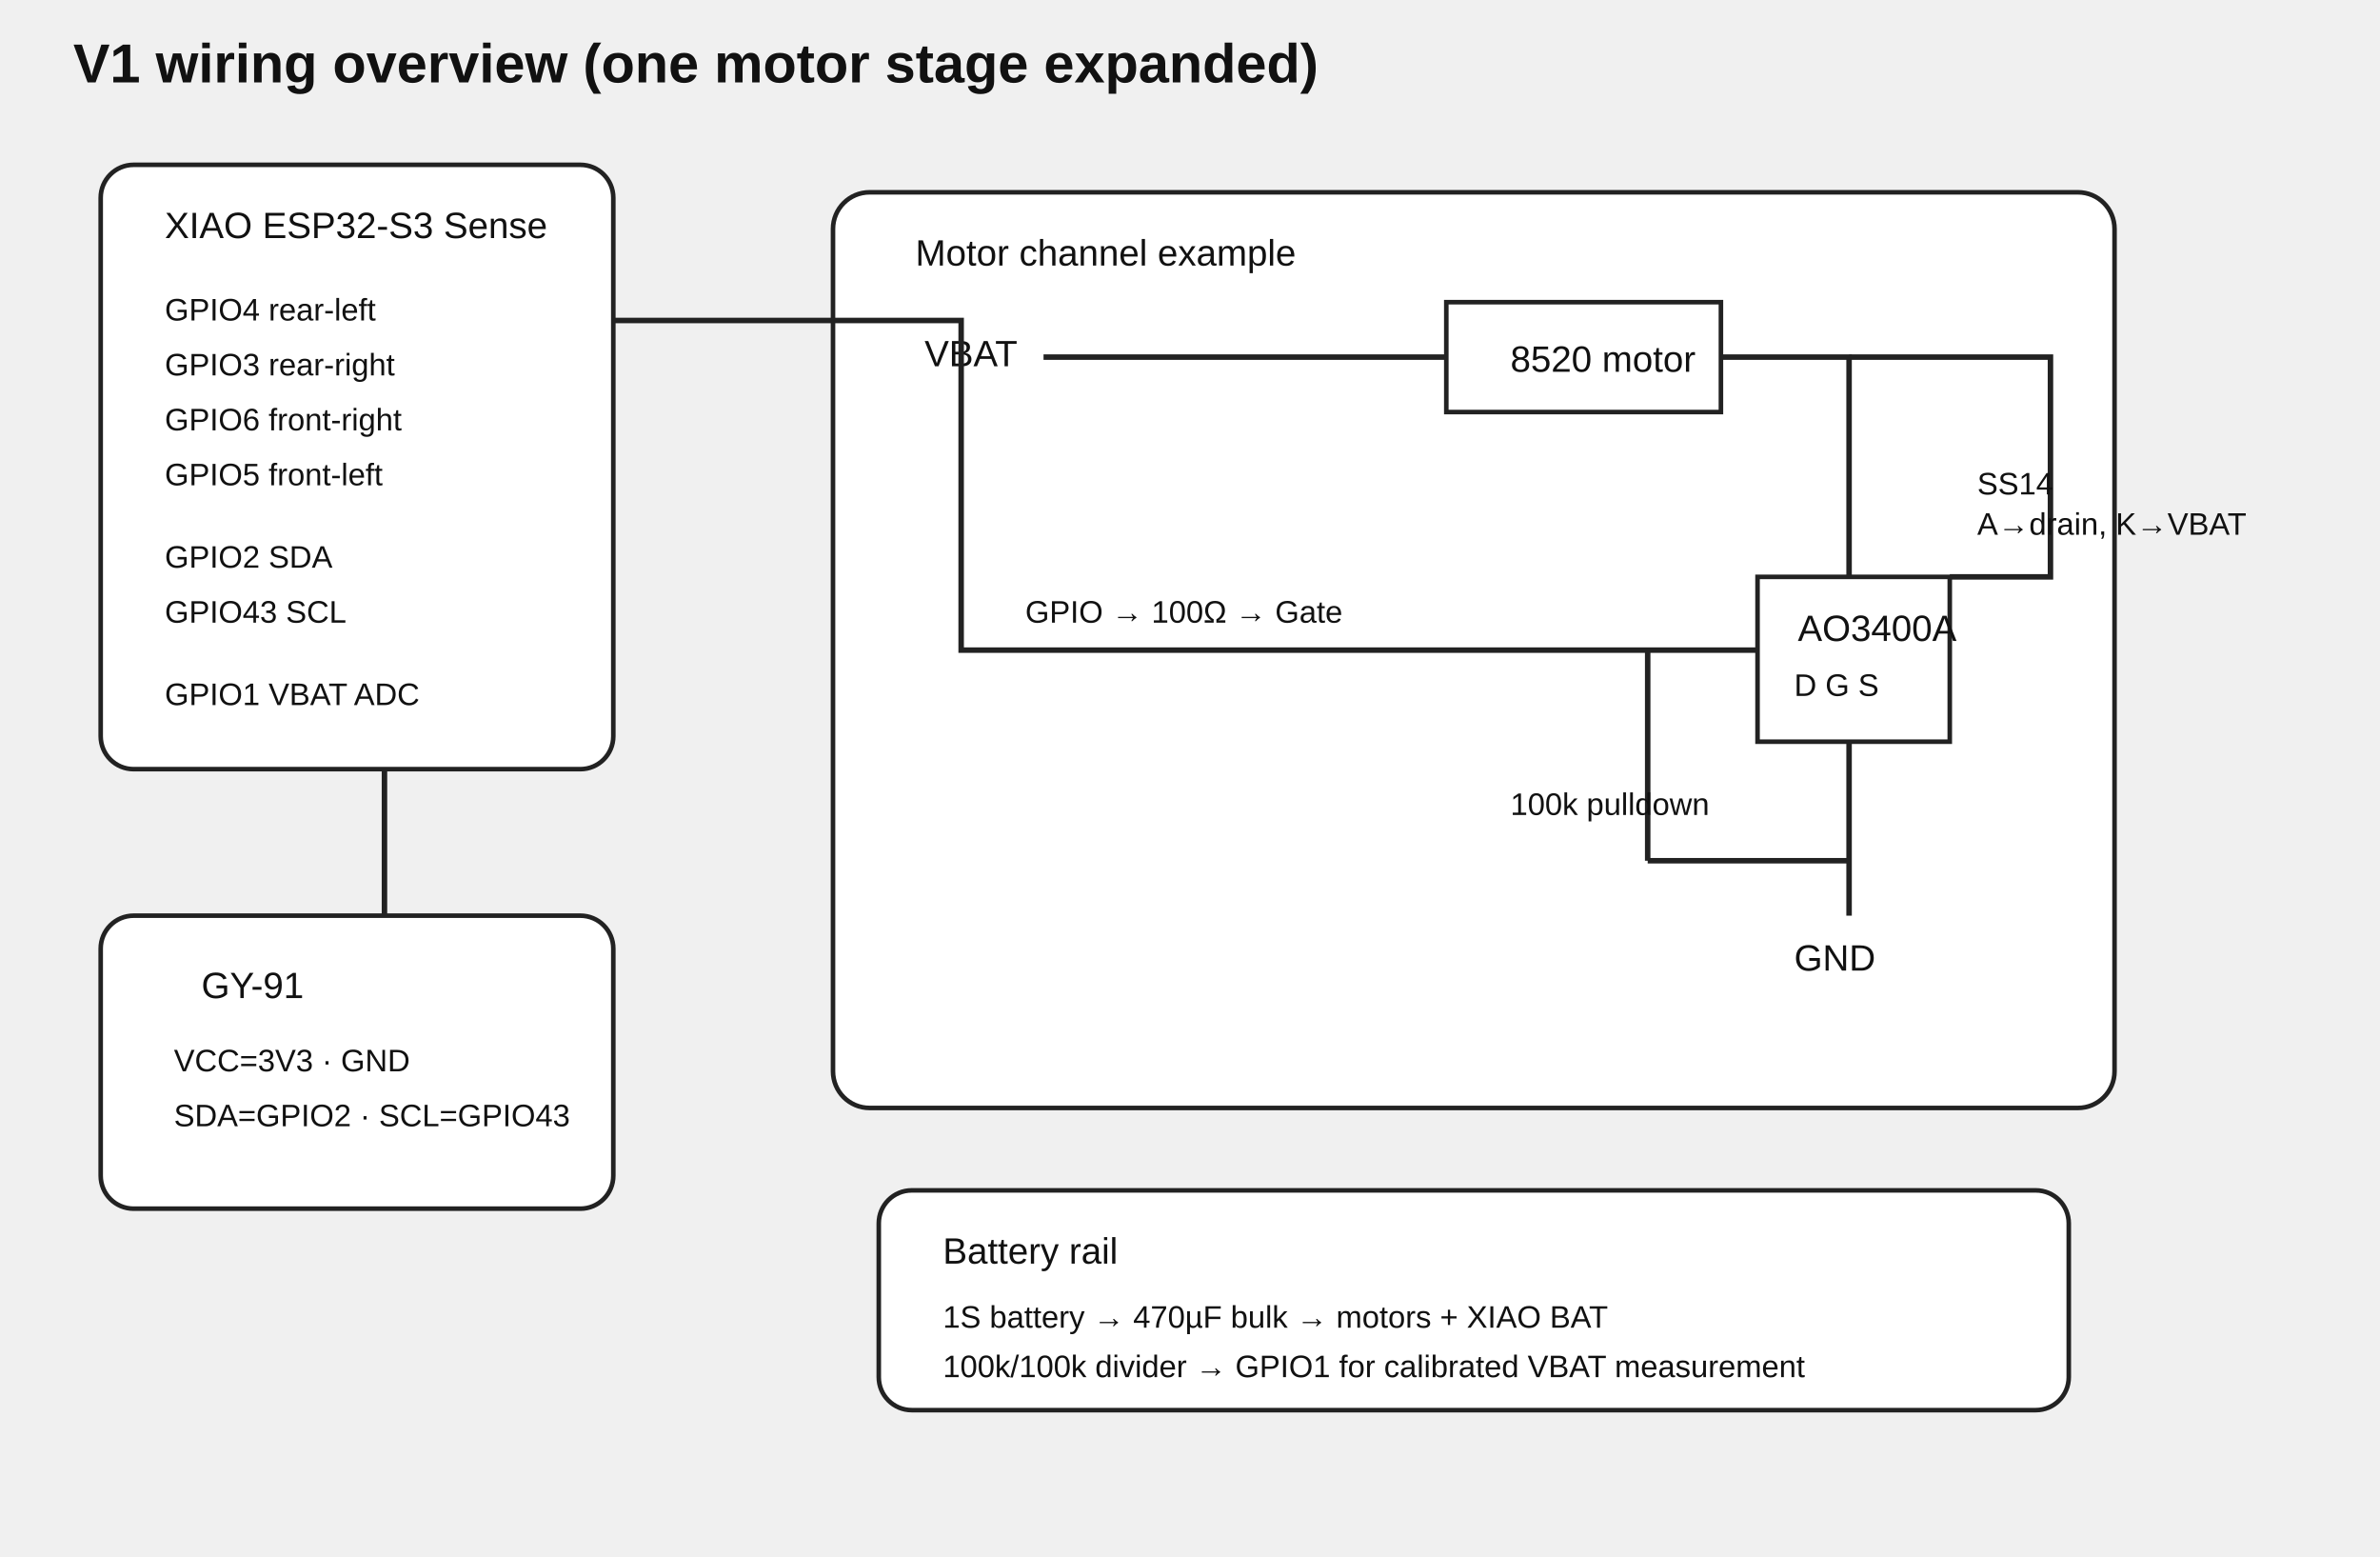
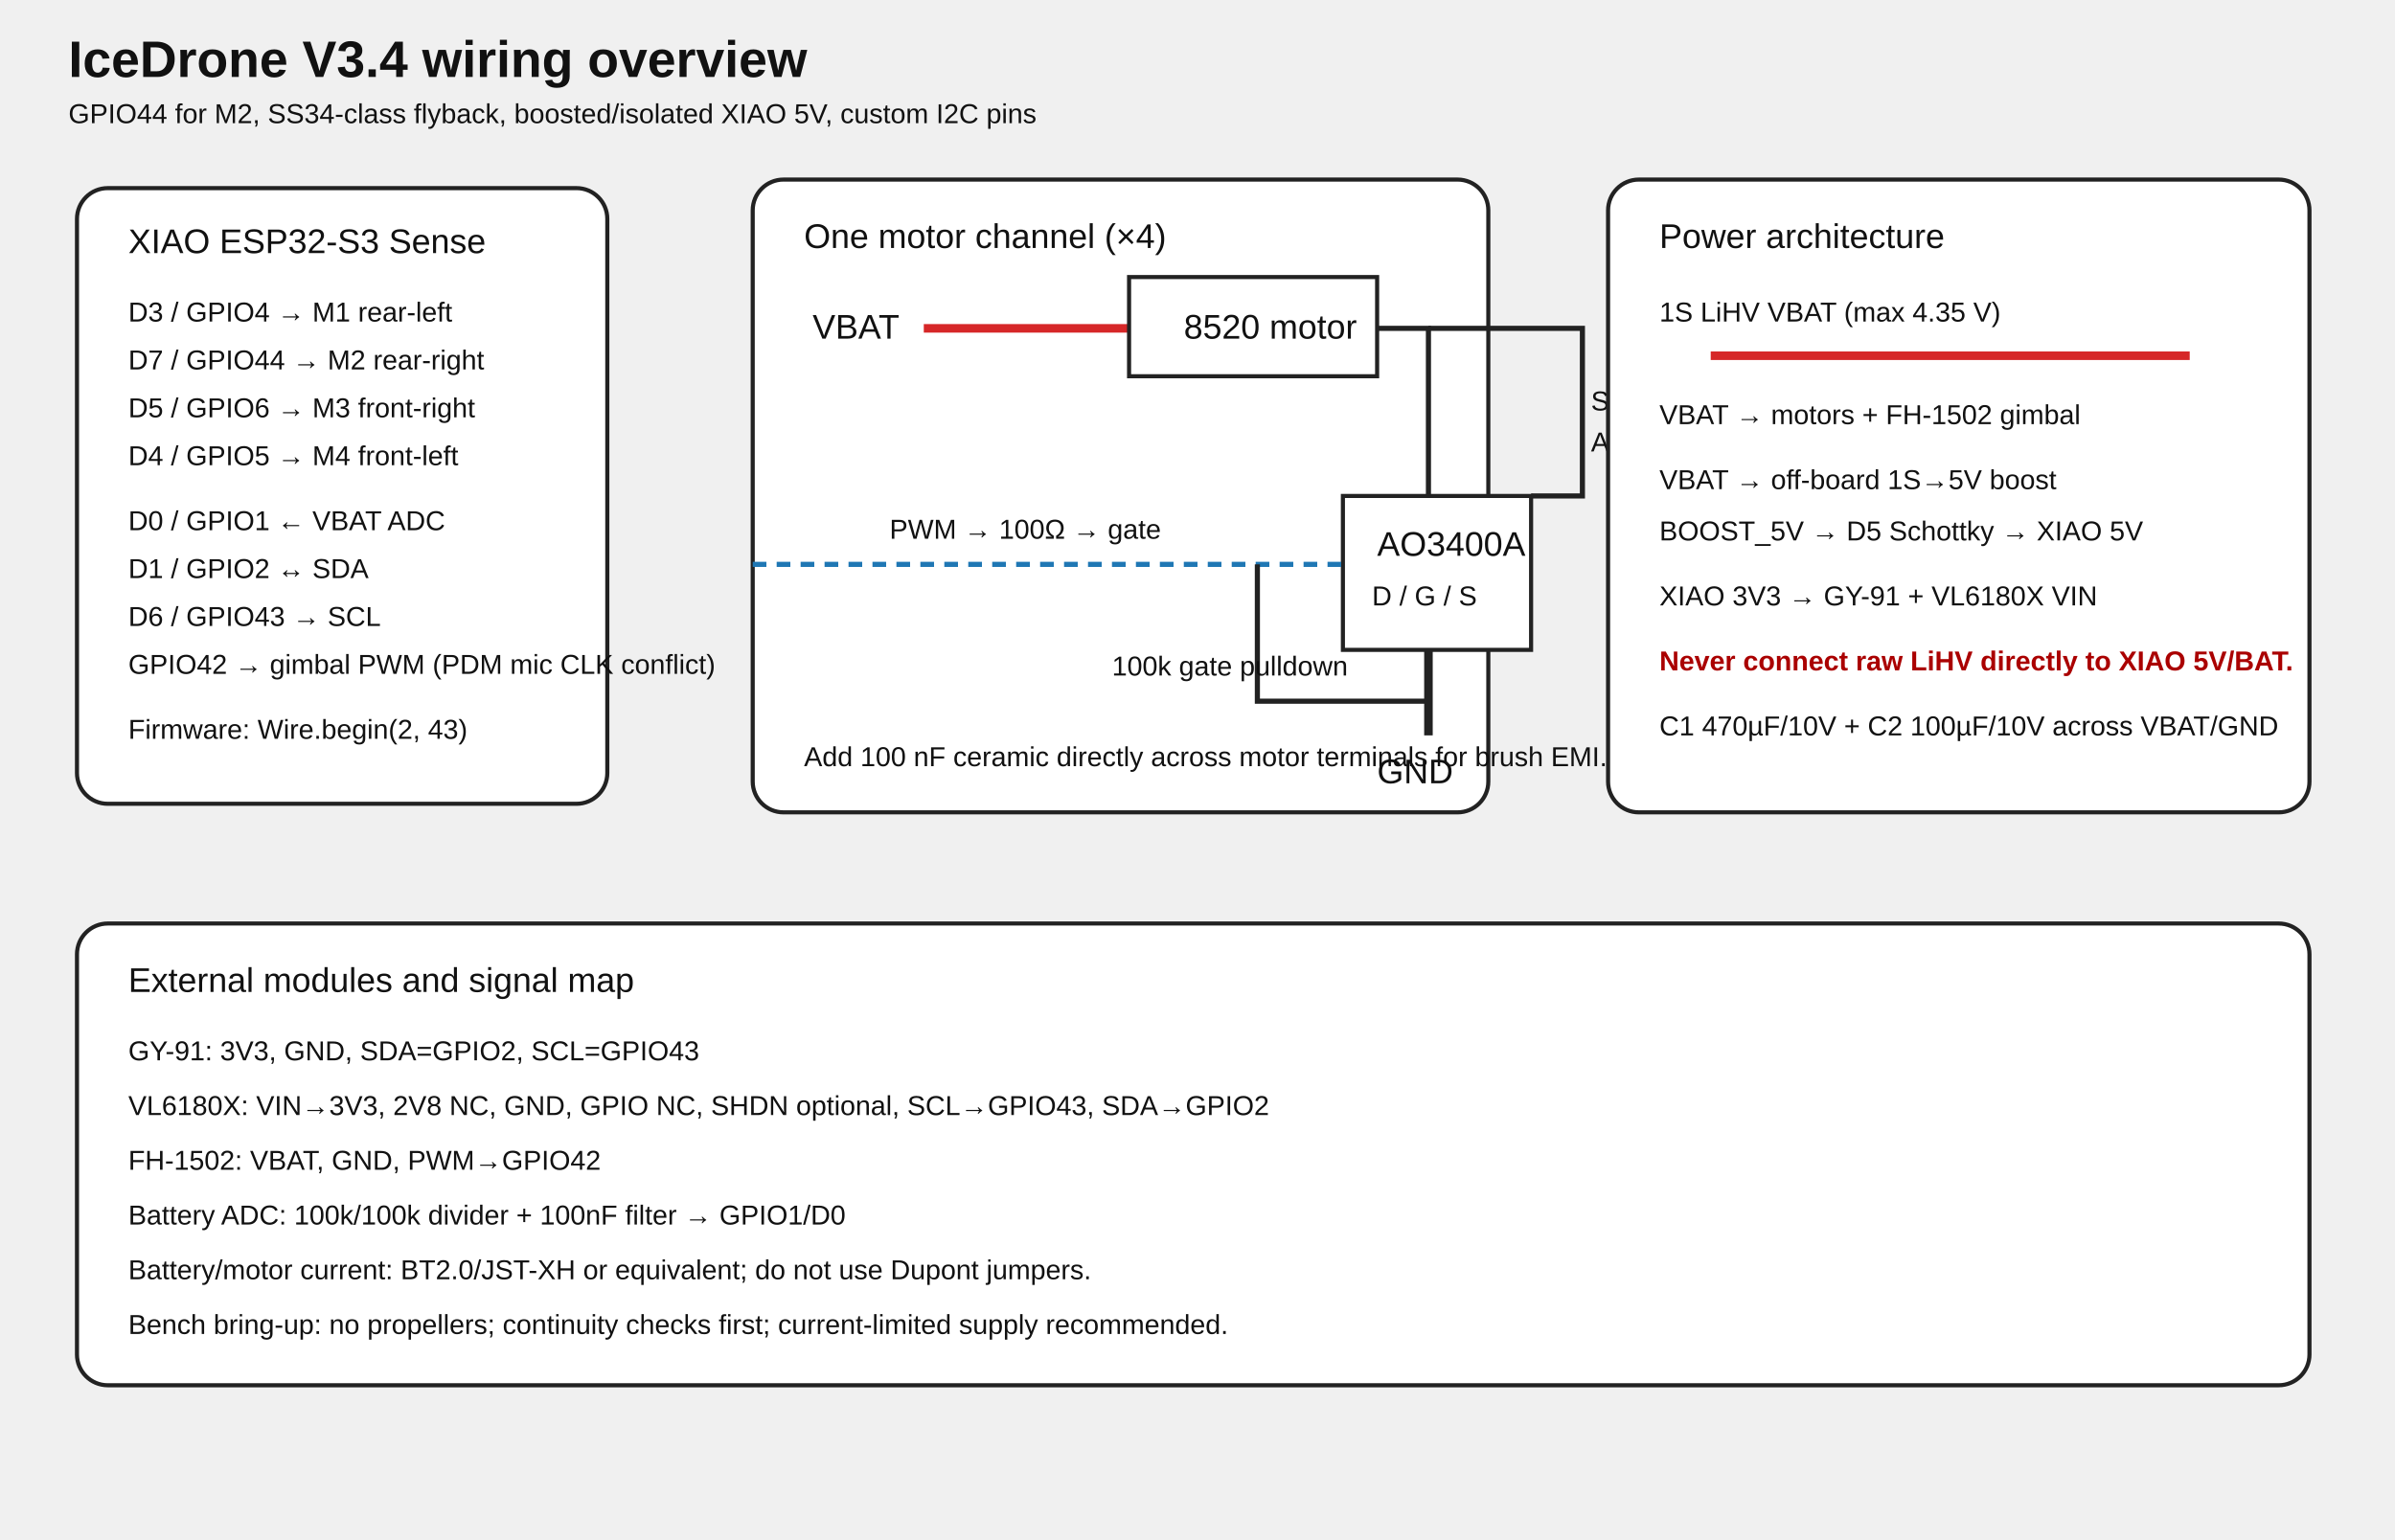
- <svg xmlns="http://www.w3.org/2000/svg" width="1300" height="850" viewBox="0 0 1300 850">
-   <style>text{font-family:Arial,sans-serif;fill:#111}.box{fill:#fff;stroke:#222;stroke-width:2.5}.wire{stroke:#222;stroke-width:3;fill:none}.title{font-size:30px;font-weight:bold}.t{font-size:20px}.s{font-size:17px}</style>
-   <text x="40" y="45" class="title">V1 wiring overview (one motor stage expanded)</text>
-   <rect x="55" y="90" width="280" height="330" rx="18" class="box" />
-   <text x="90" y="130" class="t">XIAO ESP32-S3 Sense</text>
-   <text x="90" y="175" class="s">GPIO4  rear-left</text>
-   <text x="90" y="205" class="s">GPIO3  rear-right</text>
-   <text x="90" y="235" class="s">GPIO6  front-right</text>
-   <text x="90" y="265" class="s">GPIO5  front-left</text>
-   <text x="90" y="310" class="s">GPIO2  SDA</text>
-   <text x="90" y="340" class="s">GPIO43 SCL</text>
-   <text x="90" y="385" class="s">GPIO1  VBAT ADC</text>
-   <rect x="55" y="500" width="280" height="160" rx="18" class="box" />
-   <text x="110" y="545" class="t">GY-91</text>
-   <text x="95" y="585" class="s">VCC=3V3 · GND</text>
-   <text x="95" y="615" class="s">SDA=GPIO2 · SCL=GPIO43</text>
-   <path d="M210 420 L210 500" class="wire" />
-   <rect x="455" y="105" width="700" height="500" rx="20" class="box" />
-   <text x="500" y="145" class="t">Motor channel example</text>
-   <text x="505" y="200" class="t">VBAT</text>
-   <path d="M570 195 L790 195" class="wire" />
-   <rect x="790" y="165" width="150" height="60" class="box" />
-   <text x="825" y="203" class="t">8520 motor</text>
-   <path d="M940 195 L1010 195 L1010 315" class="wire" />
-   <rect x="960" y="315" width="105" height="90" class="box" />
-   <text x="982" y="350" class="t">AO3400A</text>
-   <text x="980" y="380" class="s">D  G  S</text>
-   <path d="M1010 405 L1010 500" class="wire" />
-   <text x="980" y="530" class="t">GND</text>
-   <path d="M1010 195 L1120 195 L1120 315 L1065 315" class="wire" />
-   <text x="1080" y="270" class="s">SS14</text>
-   <text x="1080" y="292" class="s">A→drain, K→VBAT</text>
-   <path d="M335 175 L525 175 L525 355 L960 355" class="wire" />
-   <text x="560" y="340" class="s">GPIO → 100Ω → Gate</text>
-   <path d="M900 355 L900 470" class="wire" />
-   <text x="825" y="445" class="s">100k pulldown</text>
-   <path d="M900 470 L1010 470" class="wire" />
-   <rect x="480" y="650" width="650" height="120" rx="18" class="box" />
-   <text x="515" y="690" class="t">Battery rail</text>
-   <text x="515" y="725" class="s">1S battery → 470µF bulk → motors + XIAO BAT</text>
-   <text x="515" y="752" class="s">100k/100k divider → GPIO1 for calibrated VBAT measurement</text>
+ <svg xmlns="http://www.w3.org/2000/svg" width="1400" height="900" viewBox="0 0 1400 900">
+   <style>
+ text{font-family:Arial,sans-serif;fill:#111} .box{fill:#fff;stroke:#222;stroke-width:2.4} .wire{stroke:#222;stroke-width:3;fill:none}
+ .pwr{stroke:#d62728;stroke-width:5;fill:none} .gnd{stroke:#222;stroke-width:5;fill:none} .sig{stroke:#1f77b4;stroke-width:3;fill:none;stroke-dasharray:8 6}
+ .title{font-size:30px;font-weight:bold} .t{font-size:20px} .s{font-size:16px} .warn{fill:#a00;font-weight:bold}
+ </style>
+   <text x="40" y="45" class="title">IceDrone V3.4 wiring overview</text>
+   <text x="40" y="72" class="s">GPIO44 for M2, SS34-class flyback, boosted/isolated XIAO 5V, custom I2C pins</text>
+   <rect x="45" y="110" width="310" height="360" rx="18" class="box" />
+   <text x="75" y="148" class="t">XIAO ESP32-S3 Sense</text>
+   <text x="75" y="188" class="s">D3 / GPIO4  → M1 rear-left</text>
+   <text x="75" y="216" class="s">D7 / GPIO44 → M2 rear-right</text>
+   <text x="75" y="244" class="s">D5 / GPIO6  → M3 front-right</text>
+   <text x="75" y="272" class="s">D4 / GPIO5  → M4 front-left</text>
+   <text x="75" y="310" class="s">D0 / GPIO1  ← VBAT ADC</text>
+   <text x="75" y="338" class="s">D1 / GPIO2  ↔ SDA</text>
+   <text x="75" y="366" class="s">D6 / GPIO43 → SCL</text>
+   <text x="75" y="394" class="s">GPIO42 → gimbal PWM (PDM mic CLK conflict)</text>
+   <text x="75" y="432" class="s">Firmware: Wire.begin(2, 43)</text>
+   <rect x="440" y="105" width="430" height="370" rx="18" class="box" />
+   <text x="470" y="145" class="t">One motor channel (×4)</text>
+   <text x="475" y="198" class="t">VBAT</text>
+   <path d="M540 192 L660 192" class="pwr" />
+   <rect x="660" y="162" width="145" height="58" class="box" />
+   <text x="692" y="198" class="t">8520 motor</text>
+   <path d="M805 192 L835 192 L835 290" class="wire" />
+   <rect x="785" y="290" width="110" height="90" class="box" />
+   <text x="805" y="325" class="t">AO3400A</text>
+   <text x="802" y="354" class="s">D / G / S</text>
+   <path d="M835 380 L835 430" class="gnd" />
+   <text x="805" y="458" class="t">GND</text>
+   <path d="M835 192 L925 192 L925 290 L895 290" class="wire" />
+   <text x="930" y="240" class="s">SS34 ≥3 A</text>
+   <text x="930" y="264" class="s">A=drain, K=VBAT</text>
+   <path d="M440 330 L715 330 L785 330" class="sig" />
+   <text x="520" y="315" class="s">PWM → 100Ω → gate</text>
+   <path d="M735 330 L735 410 L835 410" class="wire" />
+   <text x="650" y="395" class="s">100k gate pulldown</text>
+   <text x="470" y="448" class="s">Add 100 nF ceramic directly across motor terminals for brush EMI.</text>
+   <rect x="940" y="105" width="410" height="370" rx="18" class="box" />
+   <text x="970" y="145" class="t">Power architecture</text>
+   <text x="970" y="188" class="s">1S LiHV VBAT (max 4.35 V)</text>
+   <path d="M1000 208 L1280 208" class="pwr" />
+   <text x="970" y="248" class="s">VBAT → motors + FH-1502 gimbal</text>
+   <text x="970" y="286" class="s">VBAT → off-board 1S→5V boost</text>
+   <text x="970" y="316" class="s">BOOST_5V → D5 Schottky → XIAO 5V</text>
+   <text x="970" y="354" class="s">XIAO 3V3 → GY-91 + VL6180X VIN</text>
+   <text x="970" y="392" class="s warn">Never connect raw LiHV directly to XIAO 5V/BAT.</text>
+   <text x="970" y="430" class="s">C1 470µF/10V + C2 100µF/10V across VBAT/GND</text>
+   <rect x="45" y="540" width="1305" height="270" rx="18" class="box" />
+   <text x="75" y="580" class="t">External modules and signal map</text>
+   <text x="75" y="620" class="s">GY-91: 3V3, GND, SDA=GPIO2, SCL=GPIO43</text>
+   <text x="75" y="652" class="s">VL6180X: VIN→3V3, 2V8 NC, GND, GPIO NC, SHDN optional, SCL→GPIO43, SDA→GPIO2</text>
+   <text x="75" y="684" class="s">FH-1502: VBAT, GND, PWM→GPIO42</text>
+   <text x="75" y="716" class="s">Battery ADC: 100k/100k divider + 100nF filter → GPIO1/D0</text>
+   <text x="75" y="748" class="s">Battery/motor current: BT2.0/JST-XH or equivalent; do not use Dupont jumpers.</text>
+   <text x="75" y="780" class="s">Bench bring-up: no propellers; continuity checks first; current-limited supply recommended.</text>
</svg>
